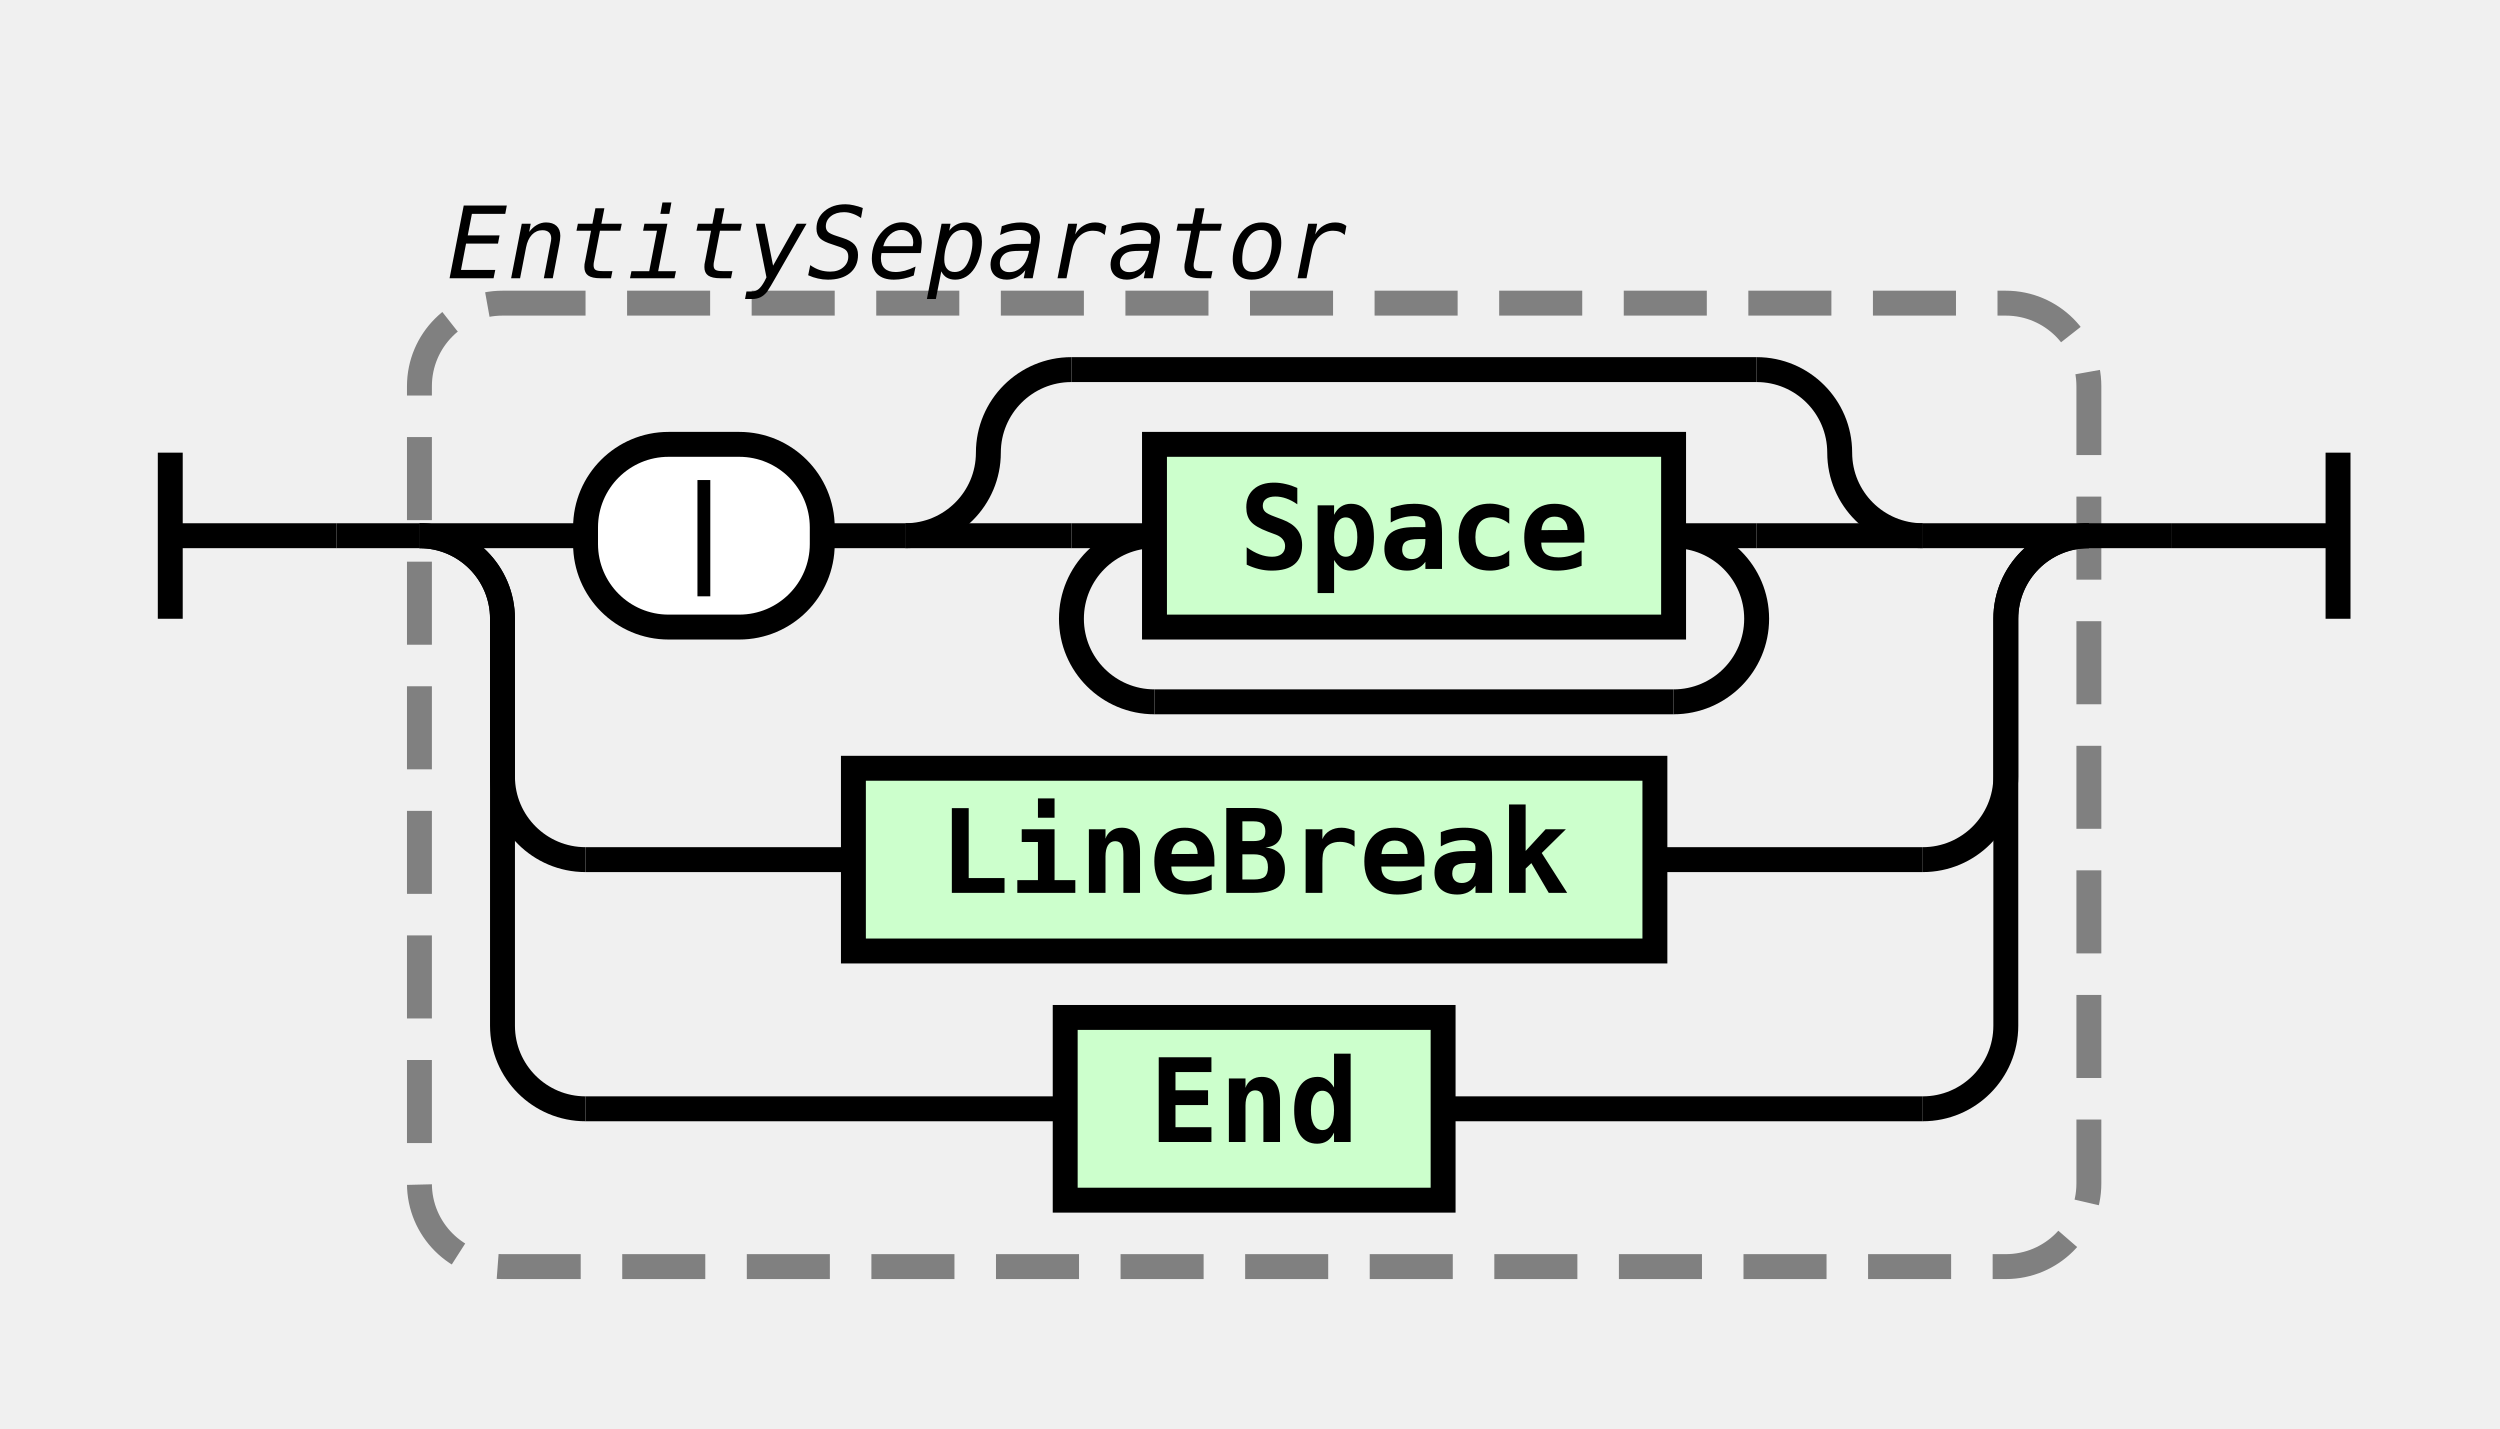
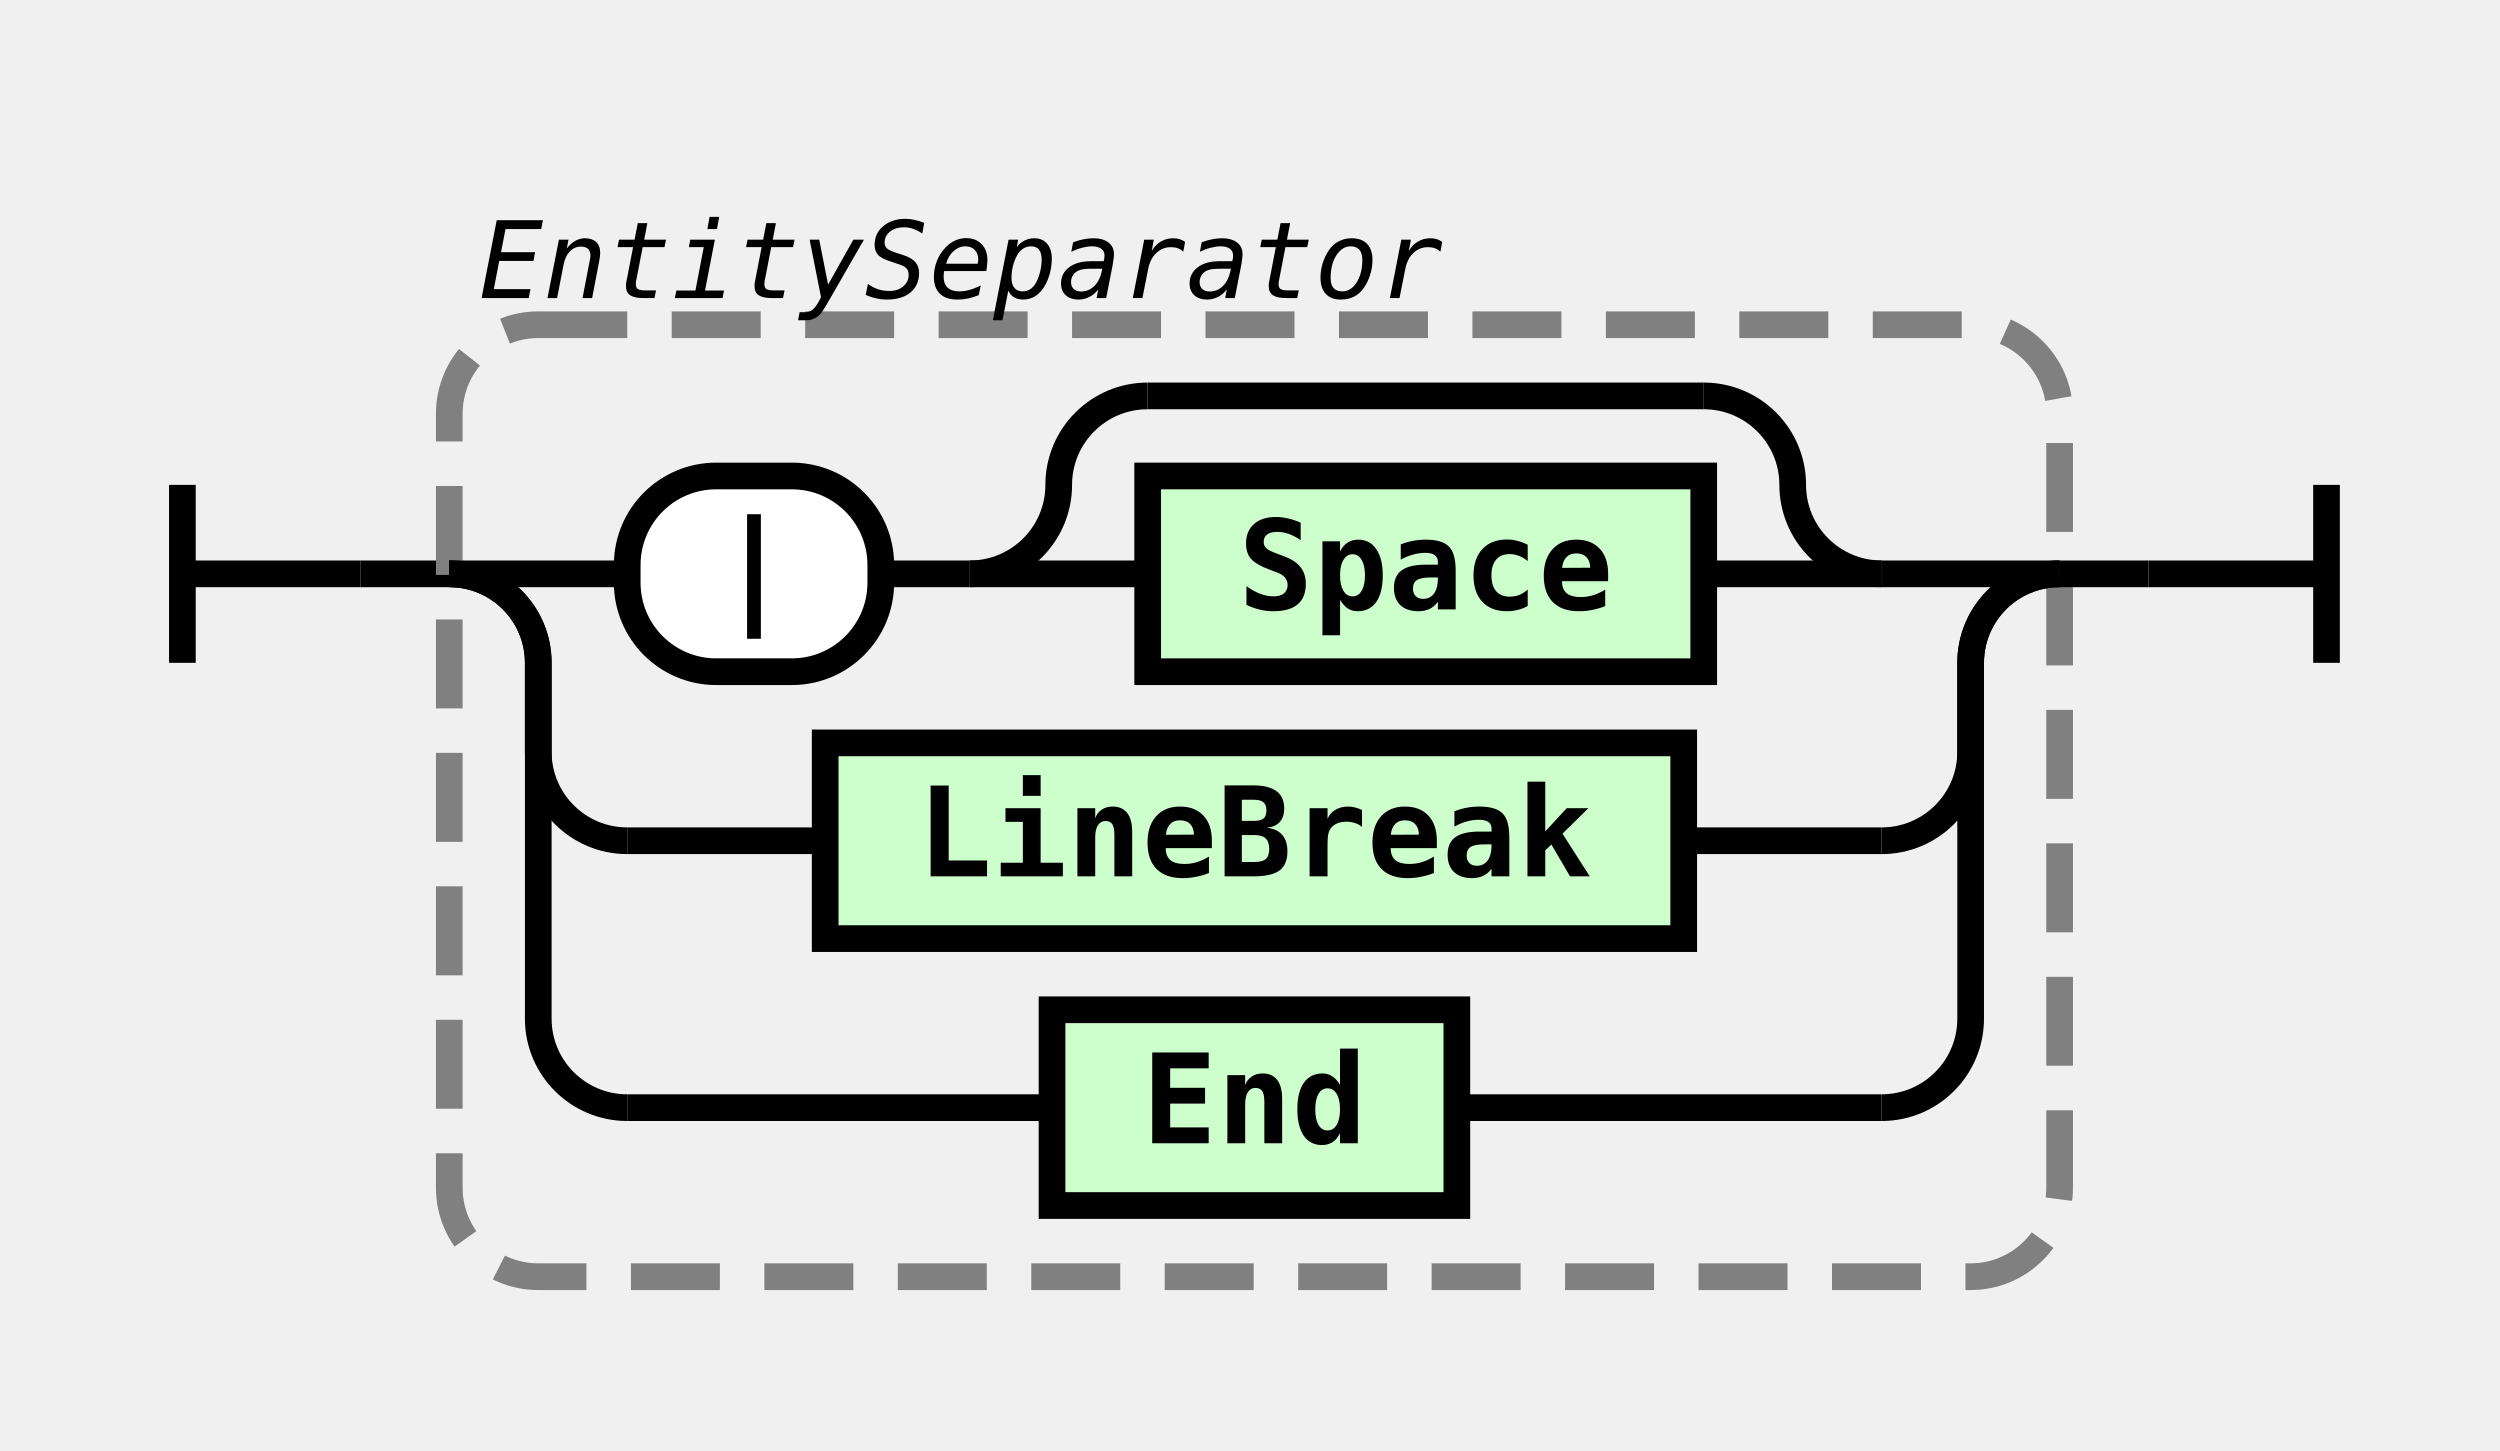
- <svg xmlns="http://www.w3.org/2000/svg" class="railroad-diagram" width="301" height="172" viewBox="0 0 301 172">
+ <svg xmlns="http://www.w3.org/2000/svg" class="railroad-diagram" width="281" height="163" viewBox="0 0 281 163">
  <g transform="translate(.5 .5)">
    <g class="Start">
      <path d="M20 54v20m0 -10h20" />
    </g>
    <path d="M40 64h10" />
    <g class="Group rule">
      <path d="M50 64h0" />
-       <path d="M251 64h0" />
-       <rect x="50" y="36" width="201" height="116" rx="10" ry="10" class="group-box" />
+       <path d="M231 64h0" />
+       <rect x="50" y="36" width="181" height="107" rx="10" ry="10" class="group-box" />
      <g class="Choice">
        <path d="M50 64h0" />
-         <path d="M251 64h0" />
+         <path d="M231 64h0" />
        <path d="M50 64h20" />
        <g class="Sequence">
          <path d="M70 64h0" />
-           <path d="M231 64h0" />
+           <path d="M211 64h0" />
          <path d="M98.5 64h10" />
          <g class="terminal literal">
            <path d="M70 64h0" />
            <path d="M98.5 64h0" />
            <rect x="70" y="53" width="28.5" height="22" rx="10" ry="10" />
            <text x="84.25" y="68">|</text>
          </g>
          <g class="Choice">
            <path d="M108.5 64h0" />
-             <path d="M231 64h0" />
+             <path d="M211 64h0" />
            <path d="M108.5 64a10 10 0 0 0 10 -10v0a10 10 0 0 1 10 -10" />
            <g class="Skip">
-               <path d="M128.5 44h82.5" />
+               <path d="M128.5 44h62.5" />
            </g>
-             <path d="M211 44a10 10 0 0 1 10 10v0a10 10 0 0 0 10 10" />
+             <path d="M191 44a10 10 0 0 1 10 10v0a10 10 0 0 0 10 10" />
            <path d="M108.5 64h20" />
-             <g class="OneOrMore">
+             <g class="non-terminal rule-ref">
              <path d="M128.5 64h0" />
-               <path d="M211 64h0" />
-               <path d="M138.5 64a10 10 0 0 0 -10 10v0a10 10 0 0 0 10 10" />
-               <g class="Skip">
-                 <path d="M138.5 84h62.5" />
-               </g>
-               <path d="M201 84a10 10 0 0 0 10 -10v0a10 10 0 0 0 -10 -10" />
-               <path d="M128.5 64h10" />
-               <path d="M201 64h10" />
-               <g class="non-terminal rule-ref">
-                 <path d="M138.5 64h0" />
-                 <path d="M201 64h0" />
-                 <rect x="138.5" y="53" width="62.5" height="22" />
-                 <text x="169.75" y="68">Space</text>
-               </g>
+               <path d="M191 64h0" />
+               <rect x="128.5" y="53" width="62.5" height="22" />
+               <text x="159.75" y="68">Space</text>
            </g>
-             <path d="M211 64h20" />
+             <path d="M191 64h20" />
          </g>
        </g>
-         <path d="M231 64h20" />
-         <path d="M50 64a10 10 0 0 1 10 10v19a10 10 0 0 0 10 10" />
+         <path d="M211 64h20" />
+         <path d="M50 64a10 10 0 0 1 10 10v10a10 10 0 0 0 10 10" />
        <g class="non-terminal rule-ref">
-           <path d="M70 103h32.25" />
-           <path d="M198.75 103h32.25" />
-           <rect x="102.25" y="92" width="96.5" height="22" />
-           <text x="150.5" y="107">LineBreak</text>
+           <path d="M70 94h22.25" />
+           <path d="M188.75 94h22.25" />
+           <rect x="92.25" y="83" width="96.5" height="22" />
+           <text x="140.5" y="98">LineBreak</text>
        </g>
-         <path d="M231 103a10 10 0 0 0 10 -10v-19a10 10 0 0 1 10 -10" />
-         <path d="M50 64a10 10 0 0 1 10 10v49a10 10 0 0 0 10 10" />
+         <path d="M211 94a10 10 0 0 0 10 -10v-10a10 10 0 0 1 10 -10" />
+         <path d="M50 64a10 10 0 0 1 10 10v40a10 10 0 0 0 10 10" />
        <g class="non-terminal rule-ref">
-           <path d="M70 133h57.75" />
-           <path d="M173.25 133h57.75" />
-           <rect x="127.75" y="122" width="45.5" height="22" />
-           <text x="150.5" y="137">End</text>
+           <path d="M70 124h47.75" />
+           <path d="M163.25 124h47.75" />
+           <rect x="117.75" y="113" width="45.5" height="22" />
+           <text x="140.5" y="128">End</text>
        </g>
-         <path d="M231 133a10 10 0 0 0 10 -10v-49a10 10 0 0 1 10 -10" />
+         <path d="M211 124a10 10 0 0 0 10 -10v-40a10 10 0 0 1 10 -10" />
      </g>
      <g class="comment">
        <path d="M50 28h0" />
        <path d="M165 28h0" />
        <text x="107.5" y="33" class="comment">EntitySeparator</text>
      </g>
    </g>
-     <path d="M251 64h10" />
-     <path class="End" d="M 261 64 h 20 m 0 -10 v 20" />
+     <path d="M231 64h10" />
+     <path class="End" d="M 241 64 h 20 m 0 -10 v 20" />
  </g>
  <style>  svg {
    background-color: hsl(30,20%,95%);
  }
  path {
    stroke-width: 3;
    stroke: black;
    fill: rgba(0,0,0,0);
  }
  text {
    font: bold 14px monospace;
    text-anchor: middle;
    white-space: pre;
  }
  text.diagram-text {
    font-size: 12px;
  }
  text.diagram-arrow {
    font-size: 16px;
  }
  text.label {
    text-anchor: start;
  }
  text.comment {
    font: italic 12px monospace;
  }
  g.non-terminal text {
    /*font-style: italic;*/
  }
  rect {
    stroke-width: 3;
    stroke: black;
    fill: hsl(120,100%,90%);
  }
  rect.group-box {
    stroke: gray;
    stroke-dasharray: 10 5;
    fill: none;
  }
  g.literal rect {
    fill: #fff;
  }
  path.diagram-text {
    stroke-width: 3;
    stroke: black;
    fill: white;
    cursor: help;
  }
  .decision path {
    fill: #ccc;
  }
  g.diagram-text:hover path.diagram-text {
    fill: #eee;
  }
  text.repeat-text {
    font: italic 12px monospace;
    text-anchor: end;
  }
  .repeat-box &gt; rect.group-box {
    stroke: gray;
    stroke-width: 2;
    stroke-dasharray: 1 5;
    fill: none;
  }
  .delimiter &gt; rect.group-box {
    stroke: gray;
    stroke-width: 2;
    stroke-dasharray: 1 5;
    fill: none;
  }

</style>
</svg>
